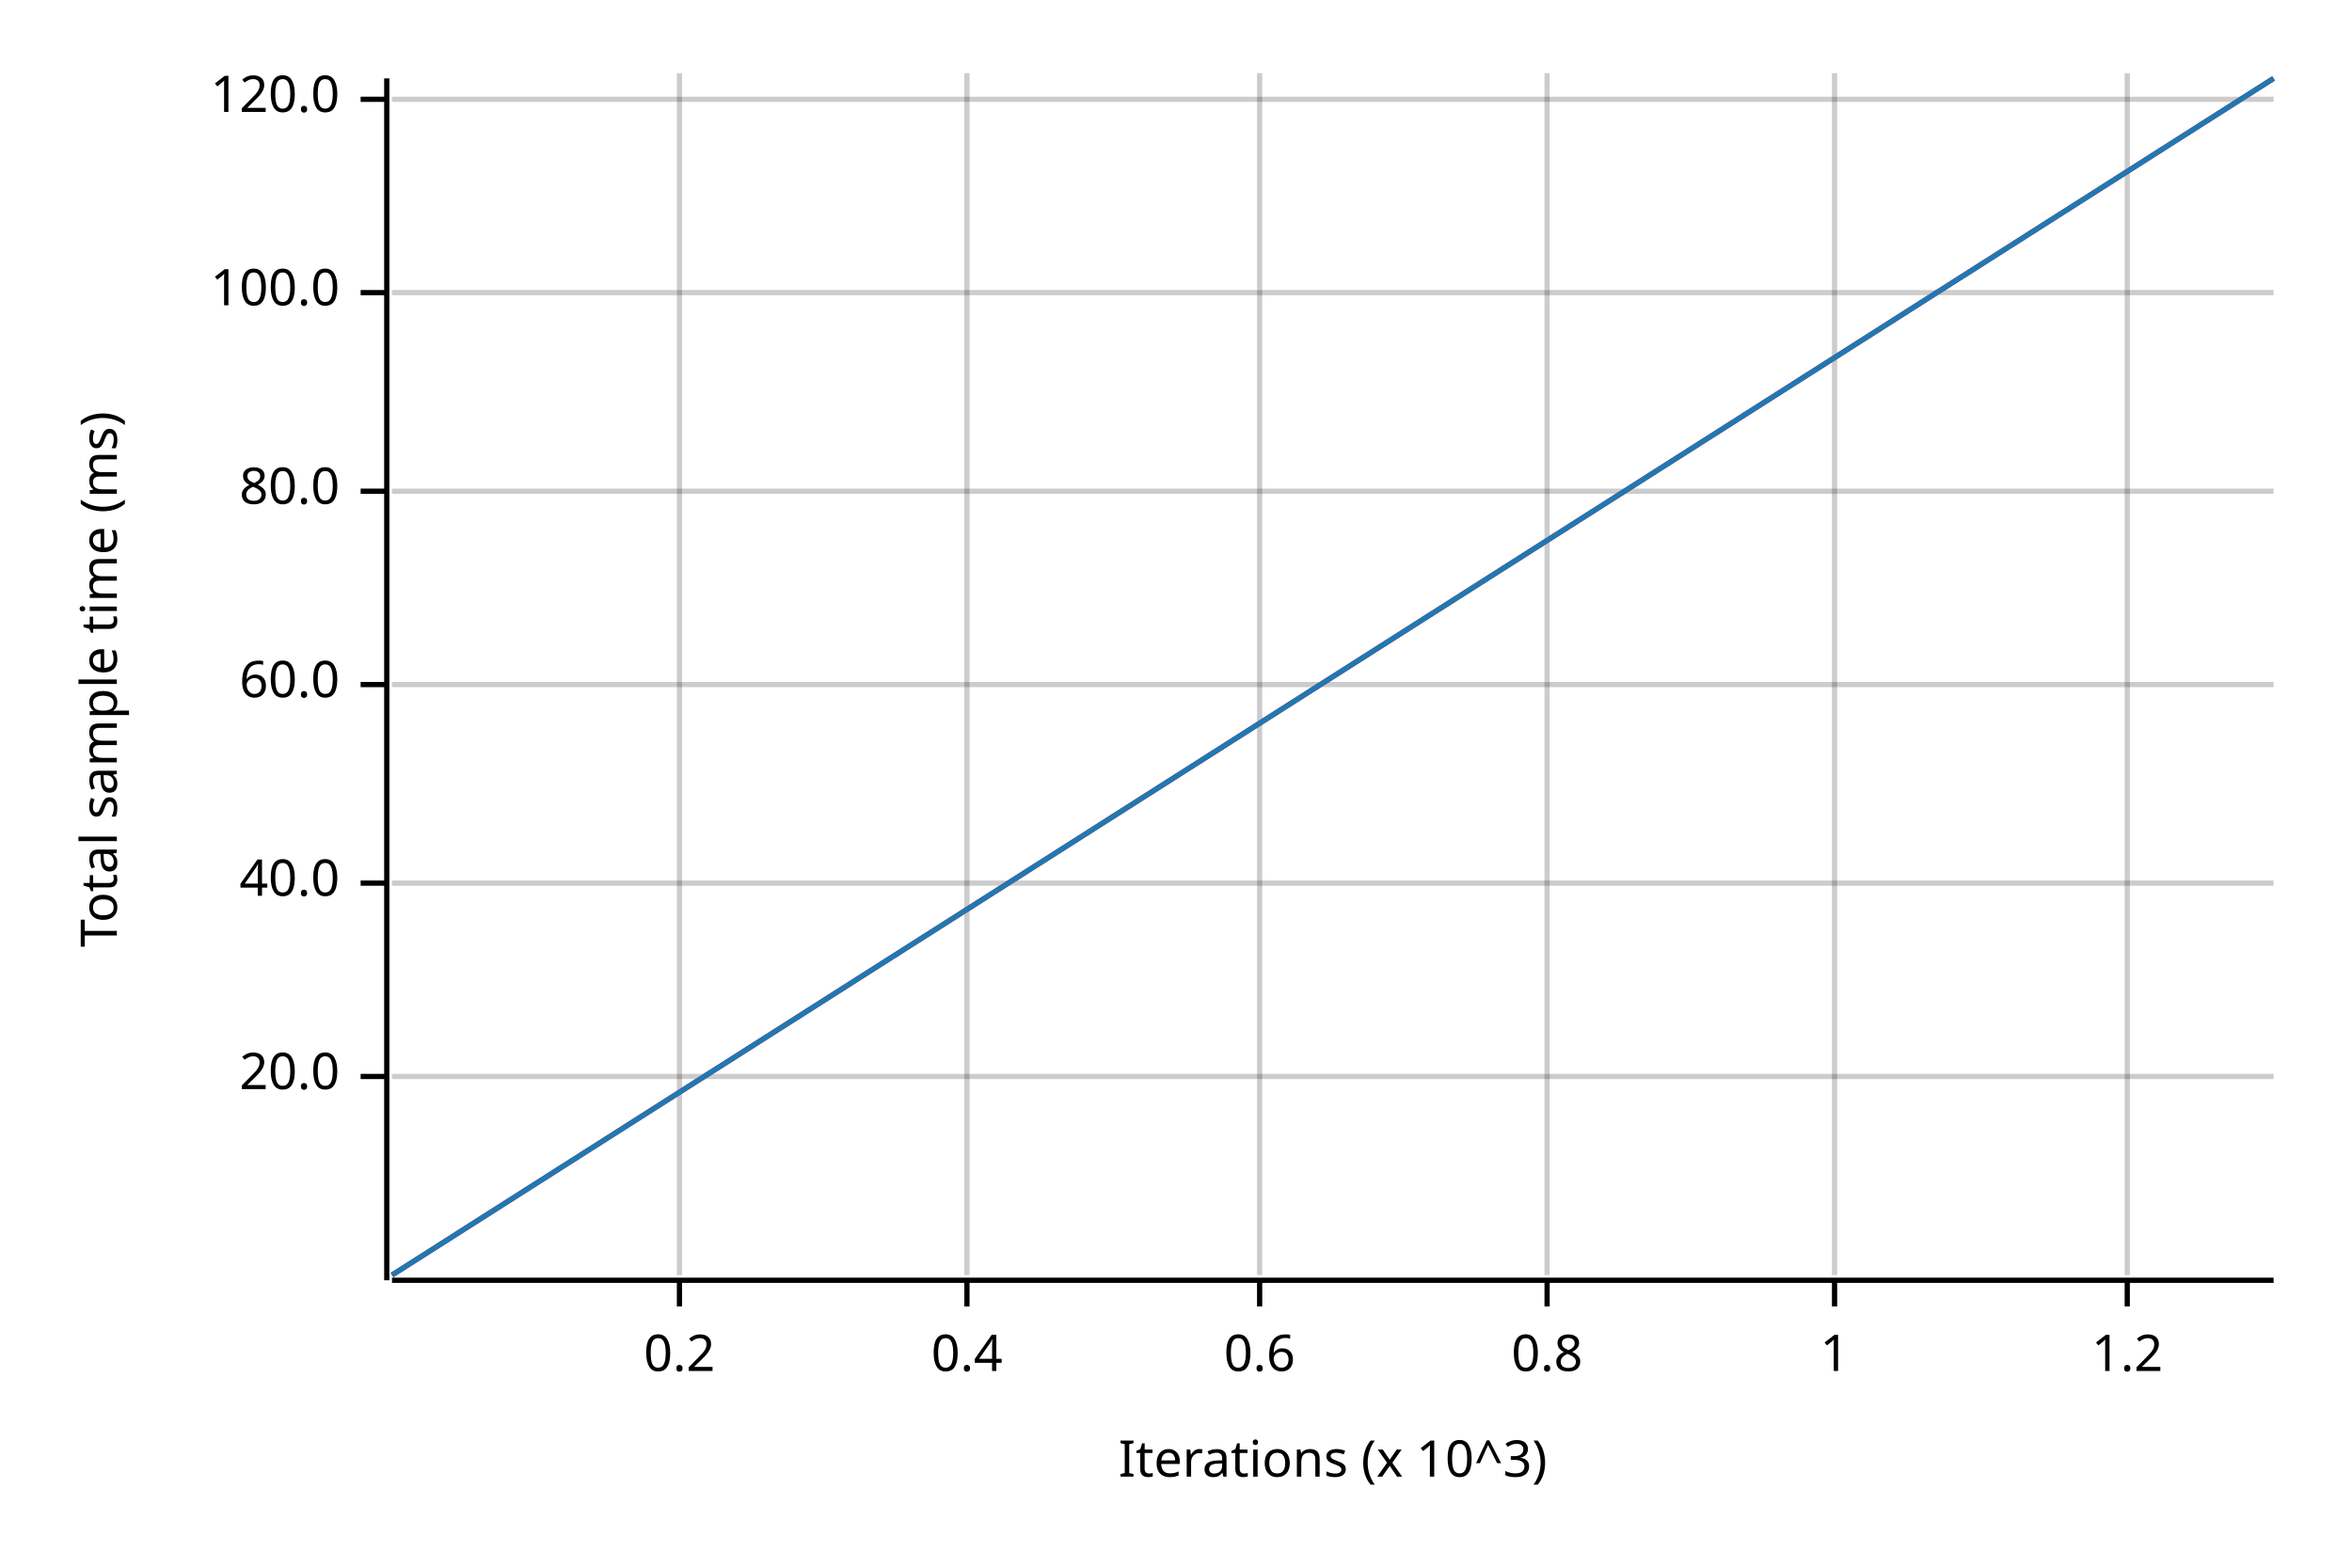
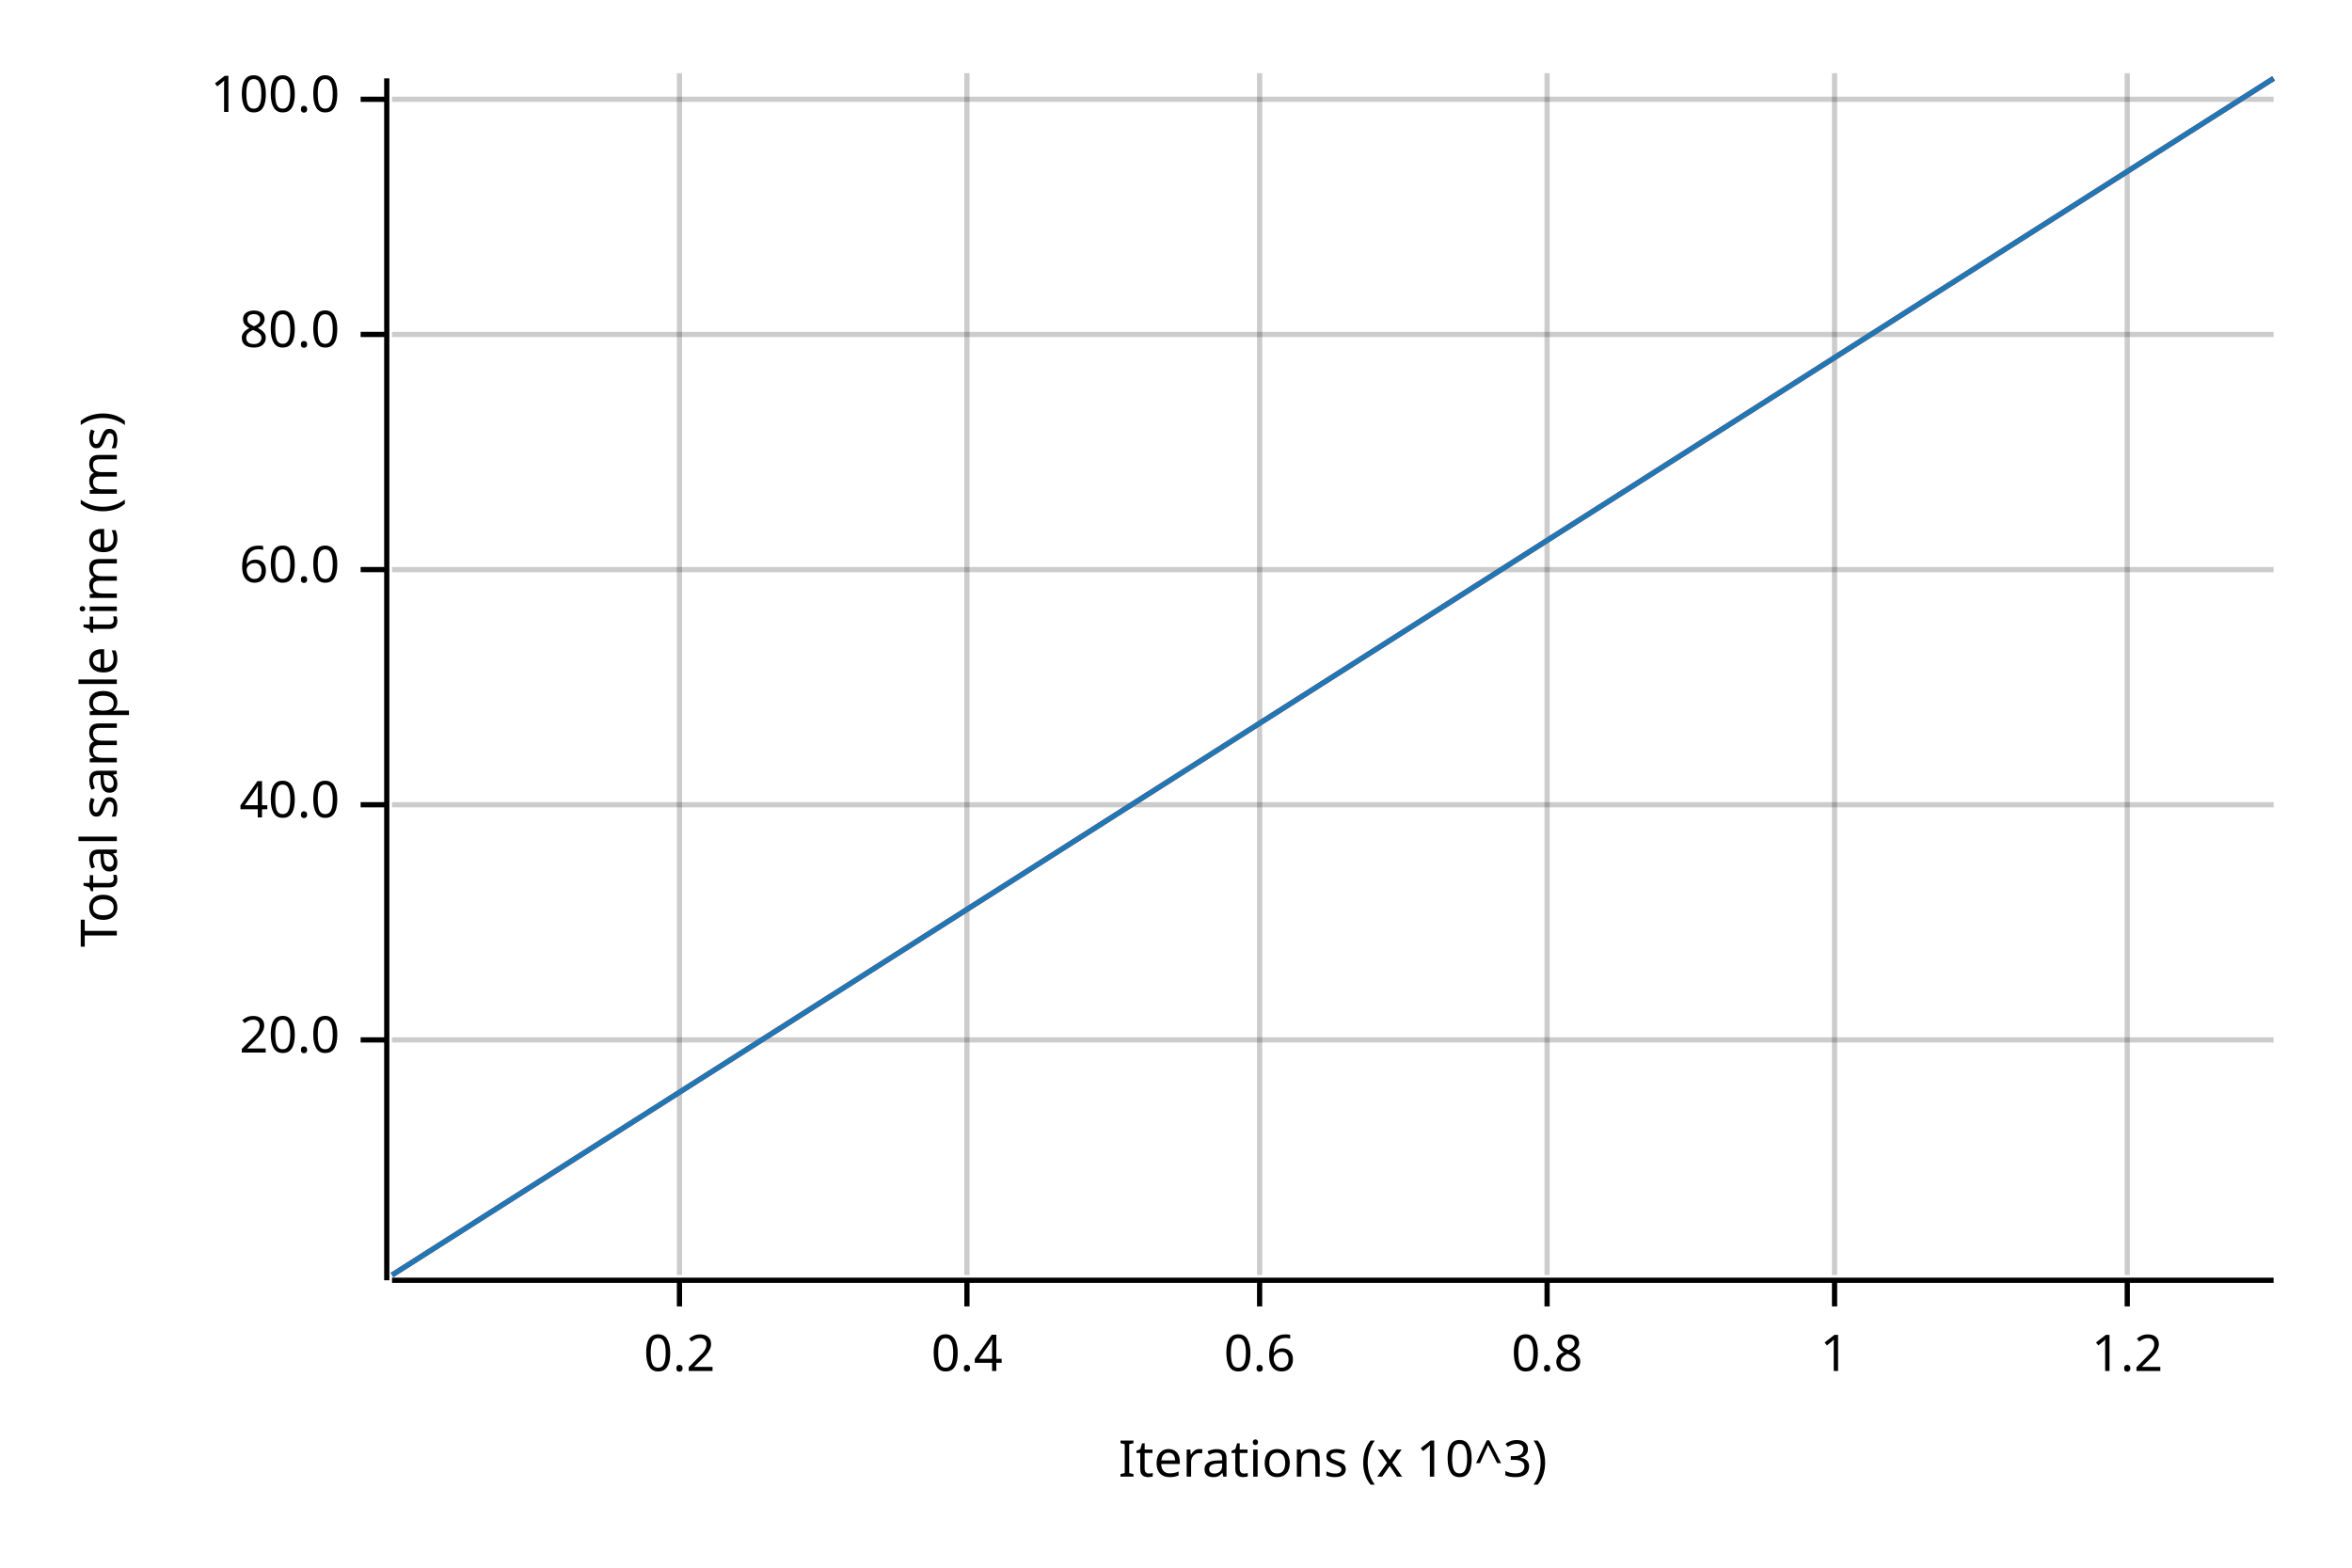
<svg xmlns="http://www.w3.org/2000/svg" width="450" height="300">
  <text x="15" y="130" dy="0.76em" text-anchor="middle" font-family="sans-serif" font-size="9.677" opacity="1" fill="#000000" transform="rotate(270, 15, 130)">
Total sample time (ms)
</text>
  <text x="255" y="285" dy="-0.5ex" text-anchor="middle" font-family="sans-serif" font-size="9.677" opacity="1" fill="#000000">
Iterations (x 10^3)
</text>
  <line opacity="0.2" stroke="#000000" stroke-width="1" x1="130" y1="244" x2="130" y2="14" />
  <line opacity="0.2" stroke="#000000" stroke-width="1" x1="185" y1="244" x2="185" y2="14" />
  <line opacity="0.2" stroke="#000000" stroke-width="1" x1="241" y1="244" x2="241" y2="14" />
  <line opacity="0.2" stroke="#000000" stroke-width="1" x1="296" y1="244" x2="296" y2="14" />
  <line opacity="0.2" stroke="#000000" stroke-width="1" x1="351" y1="244" x2="351" y2="14" />
  <line opacity="0.2" stroke="#000000" stroke-width="1" x1="407" y1="244" x2="407" y2="14" />
-   <line opacity="0.2" stroke="#000000" stroke-width="1" x1="75" y1="206" x2="435" y2="206" />
-   <line opacity="0.2" stroke="#000000" stroke-width="1" x1="75" y1="169" x2="435" y2="169" />
-   <line opacity="0.2" stroke="#000000" stroke-width="1" x1="75" y1="131" x2="435" y2="131" />
-   <line opacity="0.2" stroke="#000000" stroke-width="1" x1="75" y1="94" x2="435" y2="94" />
-   <line opacity="0.2" stroke="#000000" stroke-width="1" x1="75" y1="56" x2="435" y2="56" />
+   <line opacity="0.2" stroke="#000000" stroke-width="1" x1="75" y1="199" x2="435" y2="199" />
+   <line opacity="0.2" stroke="#000000" stroke-width="1" x1="75" y1="154" x2="435" y2="154" />
+   <line opacity="0.2" stroke="#000000" stroke-width="1" x1="75" y1="109" x2="435" y2="109" />
+   <line opacity="0.2" stroke="#000000" stroke-width="1" x1="75" y1="64" x2="435" y2="64" />
  <line opacity="0.2" stroke="#000000" stroke-width="1" x1="75" y1="19" x2="435" y2="19" />
  <polyline fill="none" opacity="1" stroke="#000000" stroke-width="1" points="74,15 74,245 " />
-   <text x="65" y="206" dy="0.5ex" text-anchor="end" font-family="sans-serif" font-size="9.677" opacity="1" fill="#000000">
+   <text x="65" y="199" dy="0.5ex" text-anchor="end" font-family="sans-serif" font-size="9.677" opacity="1" fill="#000000">
20.0
</text>
-   <polyline fill="none" opacity="1" stroke="#000000" stroke-width="1" points="69,206 74,206 " />
-   <text x="65" y="169" dy="0.5ex" text-anchor="end" font-family="sans-serif" font-size="9.677" opacity="1" fill="#000000">
+   <polyline fill="none" opacity="1" stroke="#000000" stroke-width="1" points="69,199 74,199 " />
+   <text x="65" y="154" dy="0.5ex" text-anchor="end" font-family="sans-serif" font-size="9.677" opacity="1" fill="#000000">
40.0
</text>
-   <polyline fill="none" opacity="1" stroke="#000000" stroke-width="1" points="69,169 74,169 " />
-   <text x="65" y="131" dy="0.5ex" text-anchor="end" font-family="sans-serif" font-size="9.677" opacity="1" fill="#000000">
+   <polyline fill="none" opacity="1" stroke="#000000" stroke-width="1" points="69,154 74,154 " />
+   <text x="65" y="109" dy="0.5ex" text-anchor="end" font-family="sans-serif" font-size="9.677" opacity="1" fill="#000000">
60.0
</text>
-   <polyline fill="none" opacity="1" stroke="#000000" stroke-width="1" points="69,131 74,131 " />
-   <text x="65" y="94" dy="0.5ex" text-anchor="end" font-family="sans-serif" font-size="9.677" opacity="1" fill="#000000">
+   <polyline fill="none" opacity="1" stroke="#000000" stroke-width="1" points="69,109 74,109 " />
+   <text x="65" y="64" dy="0.5ex" text-anchor="end" font-family="sans-serif" font-size="9.677" opacity="1" fill="#000000">
80.0
</text>
-   <polyline fill="none" opacity="1" stroke="#000000" stroke-width="1" points="69,94 74,94 " />
-   <text x="65" y="56" dy="0.5ex" text-anchor="end" font-family="sans-serif" font-size="9.677" opacity="1" fill="#000000">
+   <polyline fill="none" opacity="1" stroke="#000000" stroke-width="1" points="69,64 74,64 " />
+   <text x="65" y="19" dy="0.5ex" text-anchor="end" font-family="sans-serif" font-size="9.677" opacity="1" fill="#000000">
100.0
- </text>
-   <polyline fill="none" opacity="1" stroke="#000000" stroke-width="1" points="69,56 74,56 " />
-   <text x="65" y="19" dy="0.5ex" text-anchor="end" font-family="sans-serif" font-size="9.677" opacity="1" fill="#000000">
- 120.0
</text>
  <polyline fill="none" opacity="1" stroke="#000000" stroke-width="1" points="69,19 74,19 " />
  <polyline fill="none" opacity="1" stroke="#000000" stroke-width="1" points="75,245 435,245 " />
  <text x="130" y="255" dy="0.76em" text-anchor="middle" font-family="sans-serif" font-size="9.677" opacity="1" fill="#000000">
0.2
</text>
  <polyline fill="none" opacity="1" stroke="#000000" stroke-width="1" points="130,245 130,250 " />
  <text x="185" y="255" dy="0.76em" text-anchor="middle" font-family="sans-serif" font-size="9.677" opacity="1" fill="#000000">
0.4
</text>
  <polyline fill="none" opacity="1" stroke="#000000" stroke-width="1" points="185,245 185,250 " />
  <text x="241" y="255" dy="0.76em" text-anchor="middle" font-family="sans-serif" font-size="9.677" opacity="1" fill="#000000">
0.6
</text>
  <polyline fill="none" opacity="1" stroke="#000000" stroke-width="1" points="241,245 241,250 " />
  <text x="296" y="255" dy="0.76em" text-anchor="middle" font-family="sans-serif" font-size="9.677" opacity="1" fill="#000000">
0.8
</text>
  <polyline fill="none" opacity="1" stroke="#000000" stroke-width="1" points="296,245 296,250 " />
  <text x="351" y="255" dy="0.76em" text-anchor="middle" font-family="sans-serif" font-size="9.677" opacity="1" fill="#000000">
1
</text>
  <polyline fill="none" opacity="1" stroke="#000000" stroke-width="1" points="351,245 351,250 " />
  <text x="407" y="255" dy="0.76em" text-anchor="middle" font-family="sans-serif" font-size="9.677" opacity="1" fill="#000000">
1.2
</text>
  <polyline fill="none" opacity="1" stroke="#000000" stroke-width="1" points="407,245 407,250 " />
  <polyline fill="none" opacity="1" stroke="#E31A1C" stroke-width="1" points="75,244 435,15 " />
  <polygon opacity="0.25" fill="#E31A1C" points="75,244 435,15 435,15 " />
  <polyline fill="none" opacity="1" stroke="#1F78B4" stroke-width="1" points="75,244 435,15 " />
  <polygon opacity="0.25" fill="#1F78B4" points="75,244 435,15 435,15 " />
</svg>
